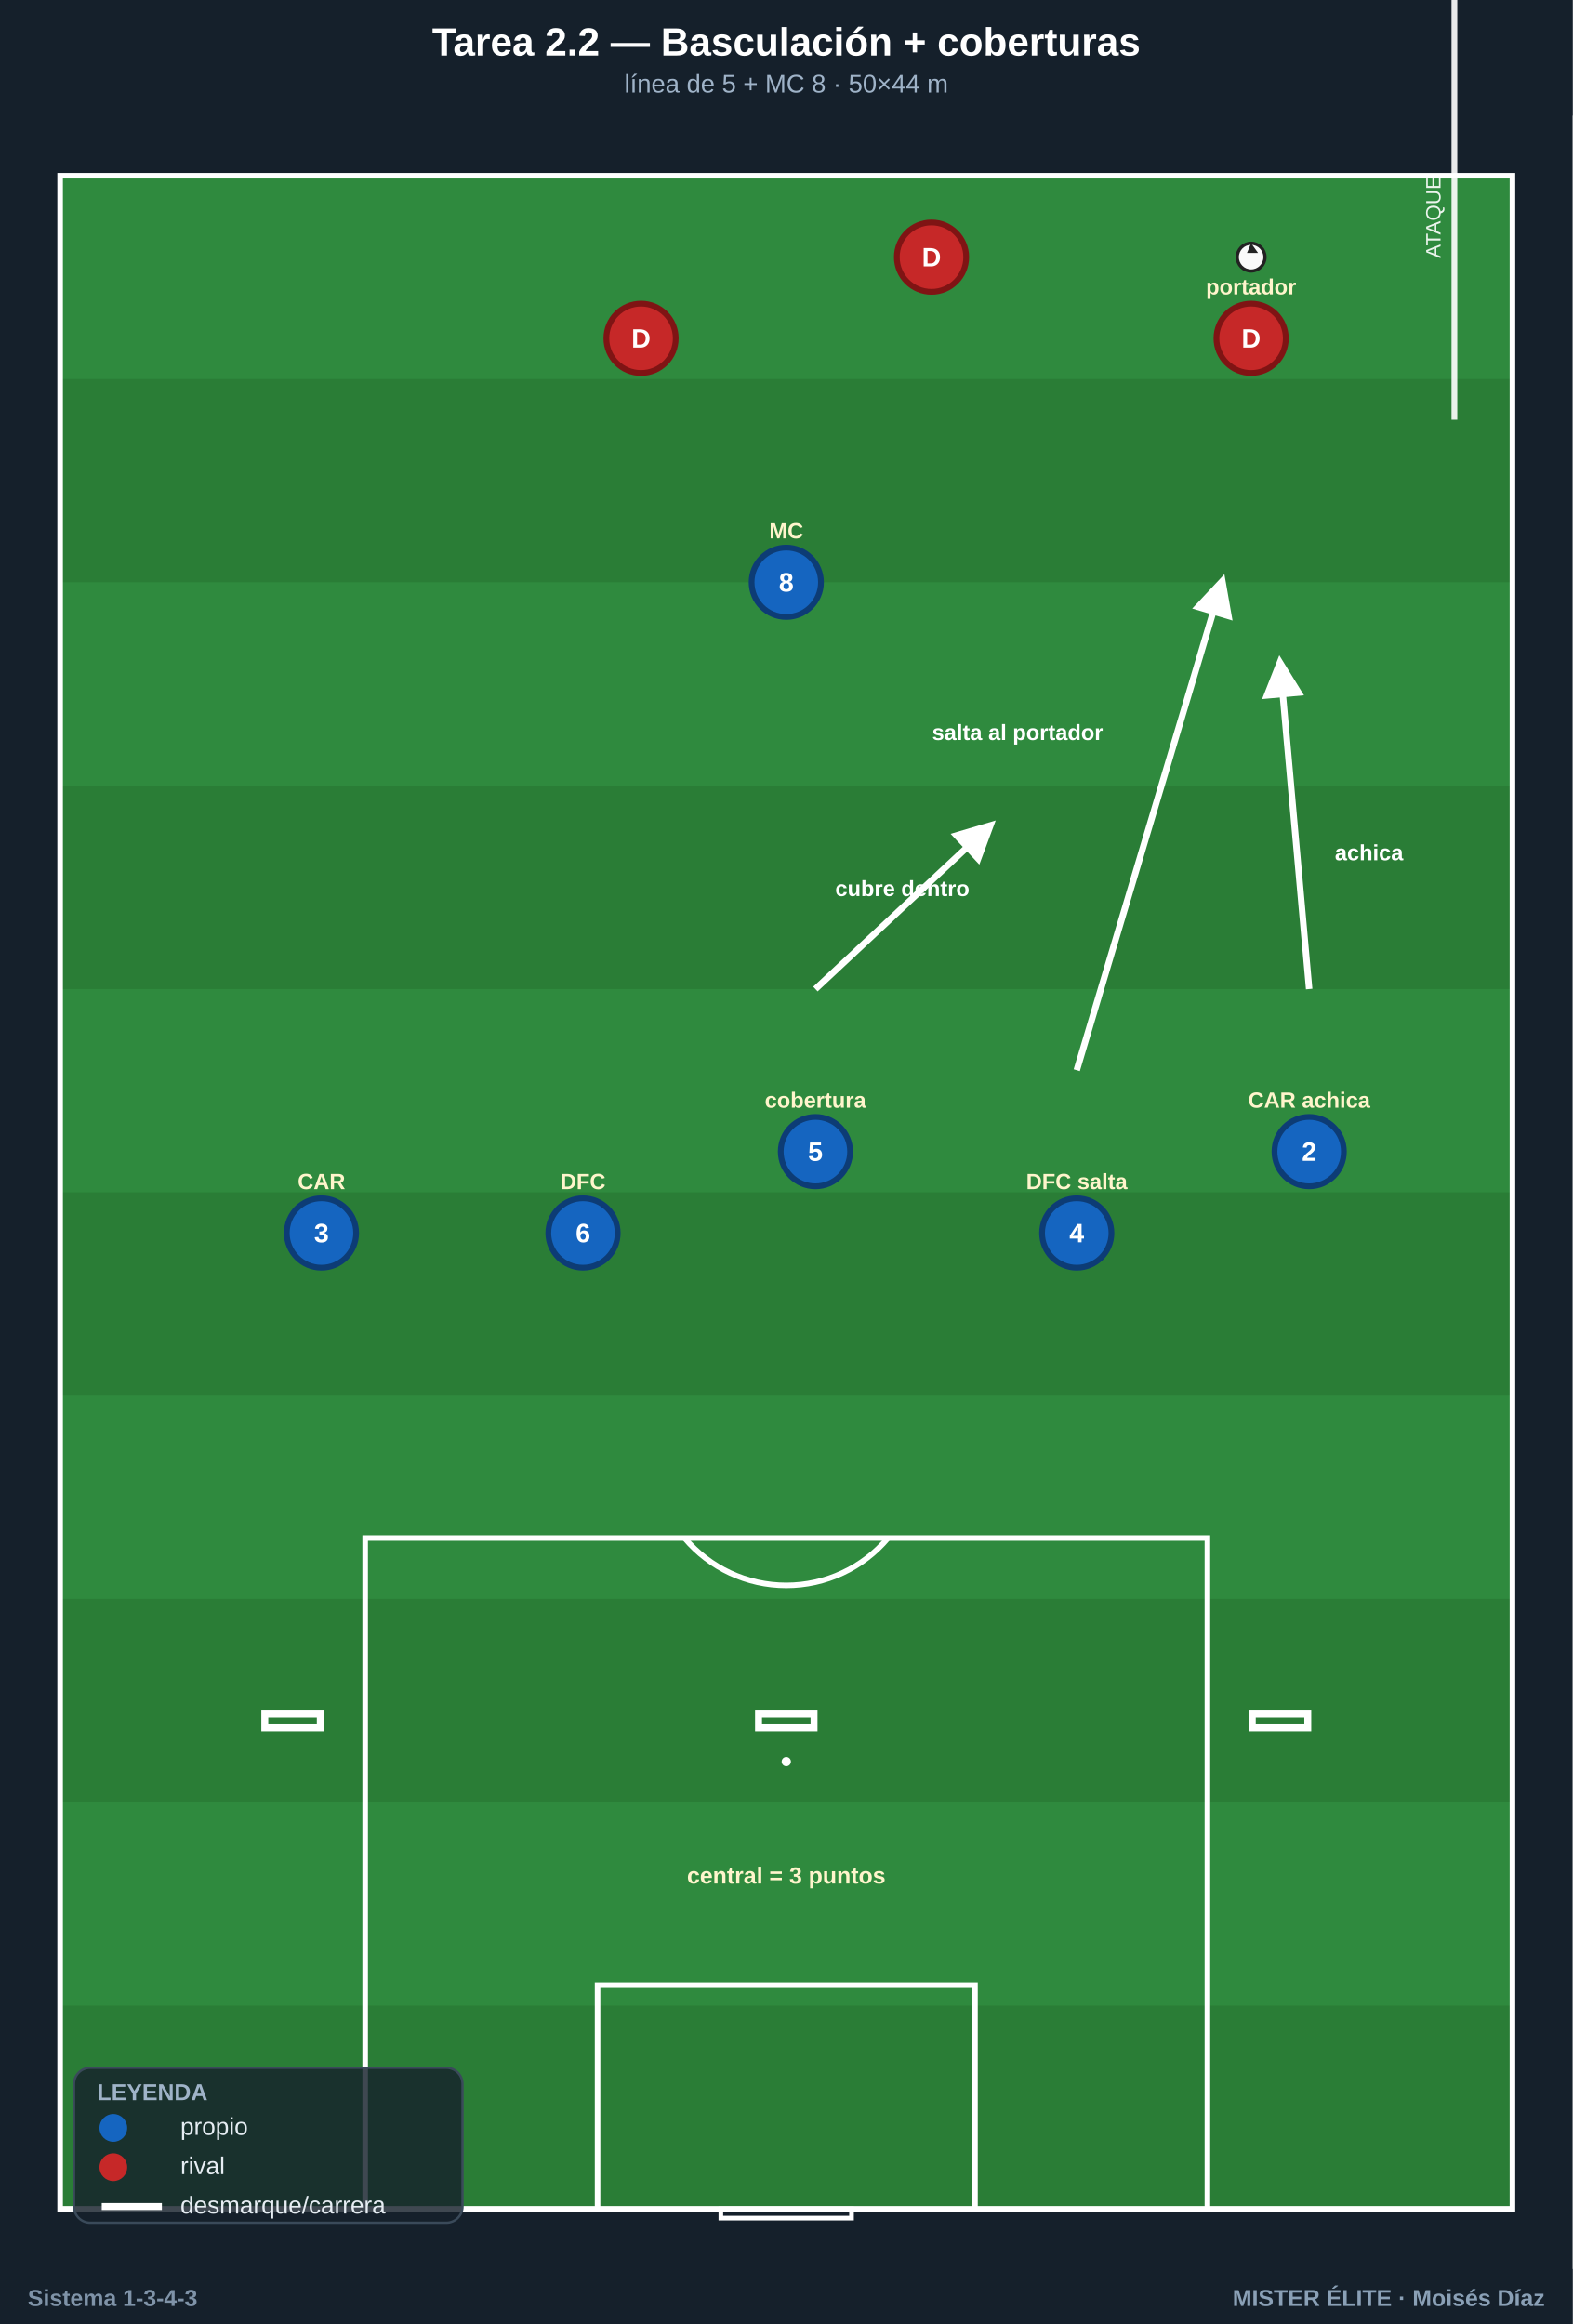
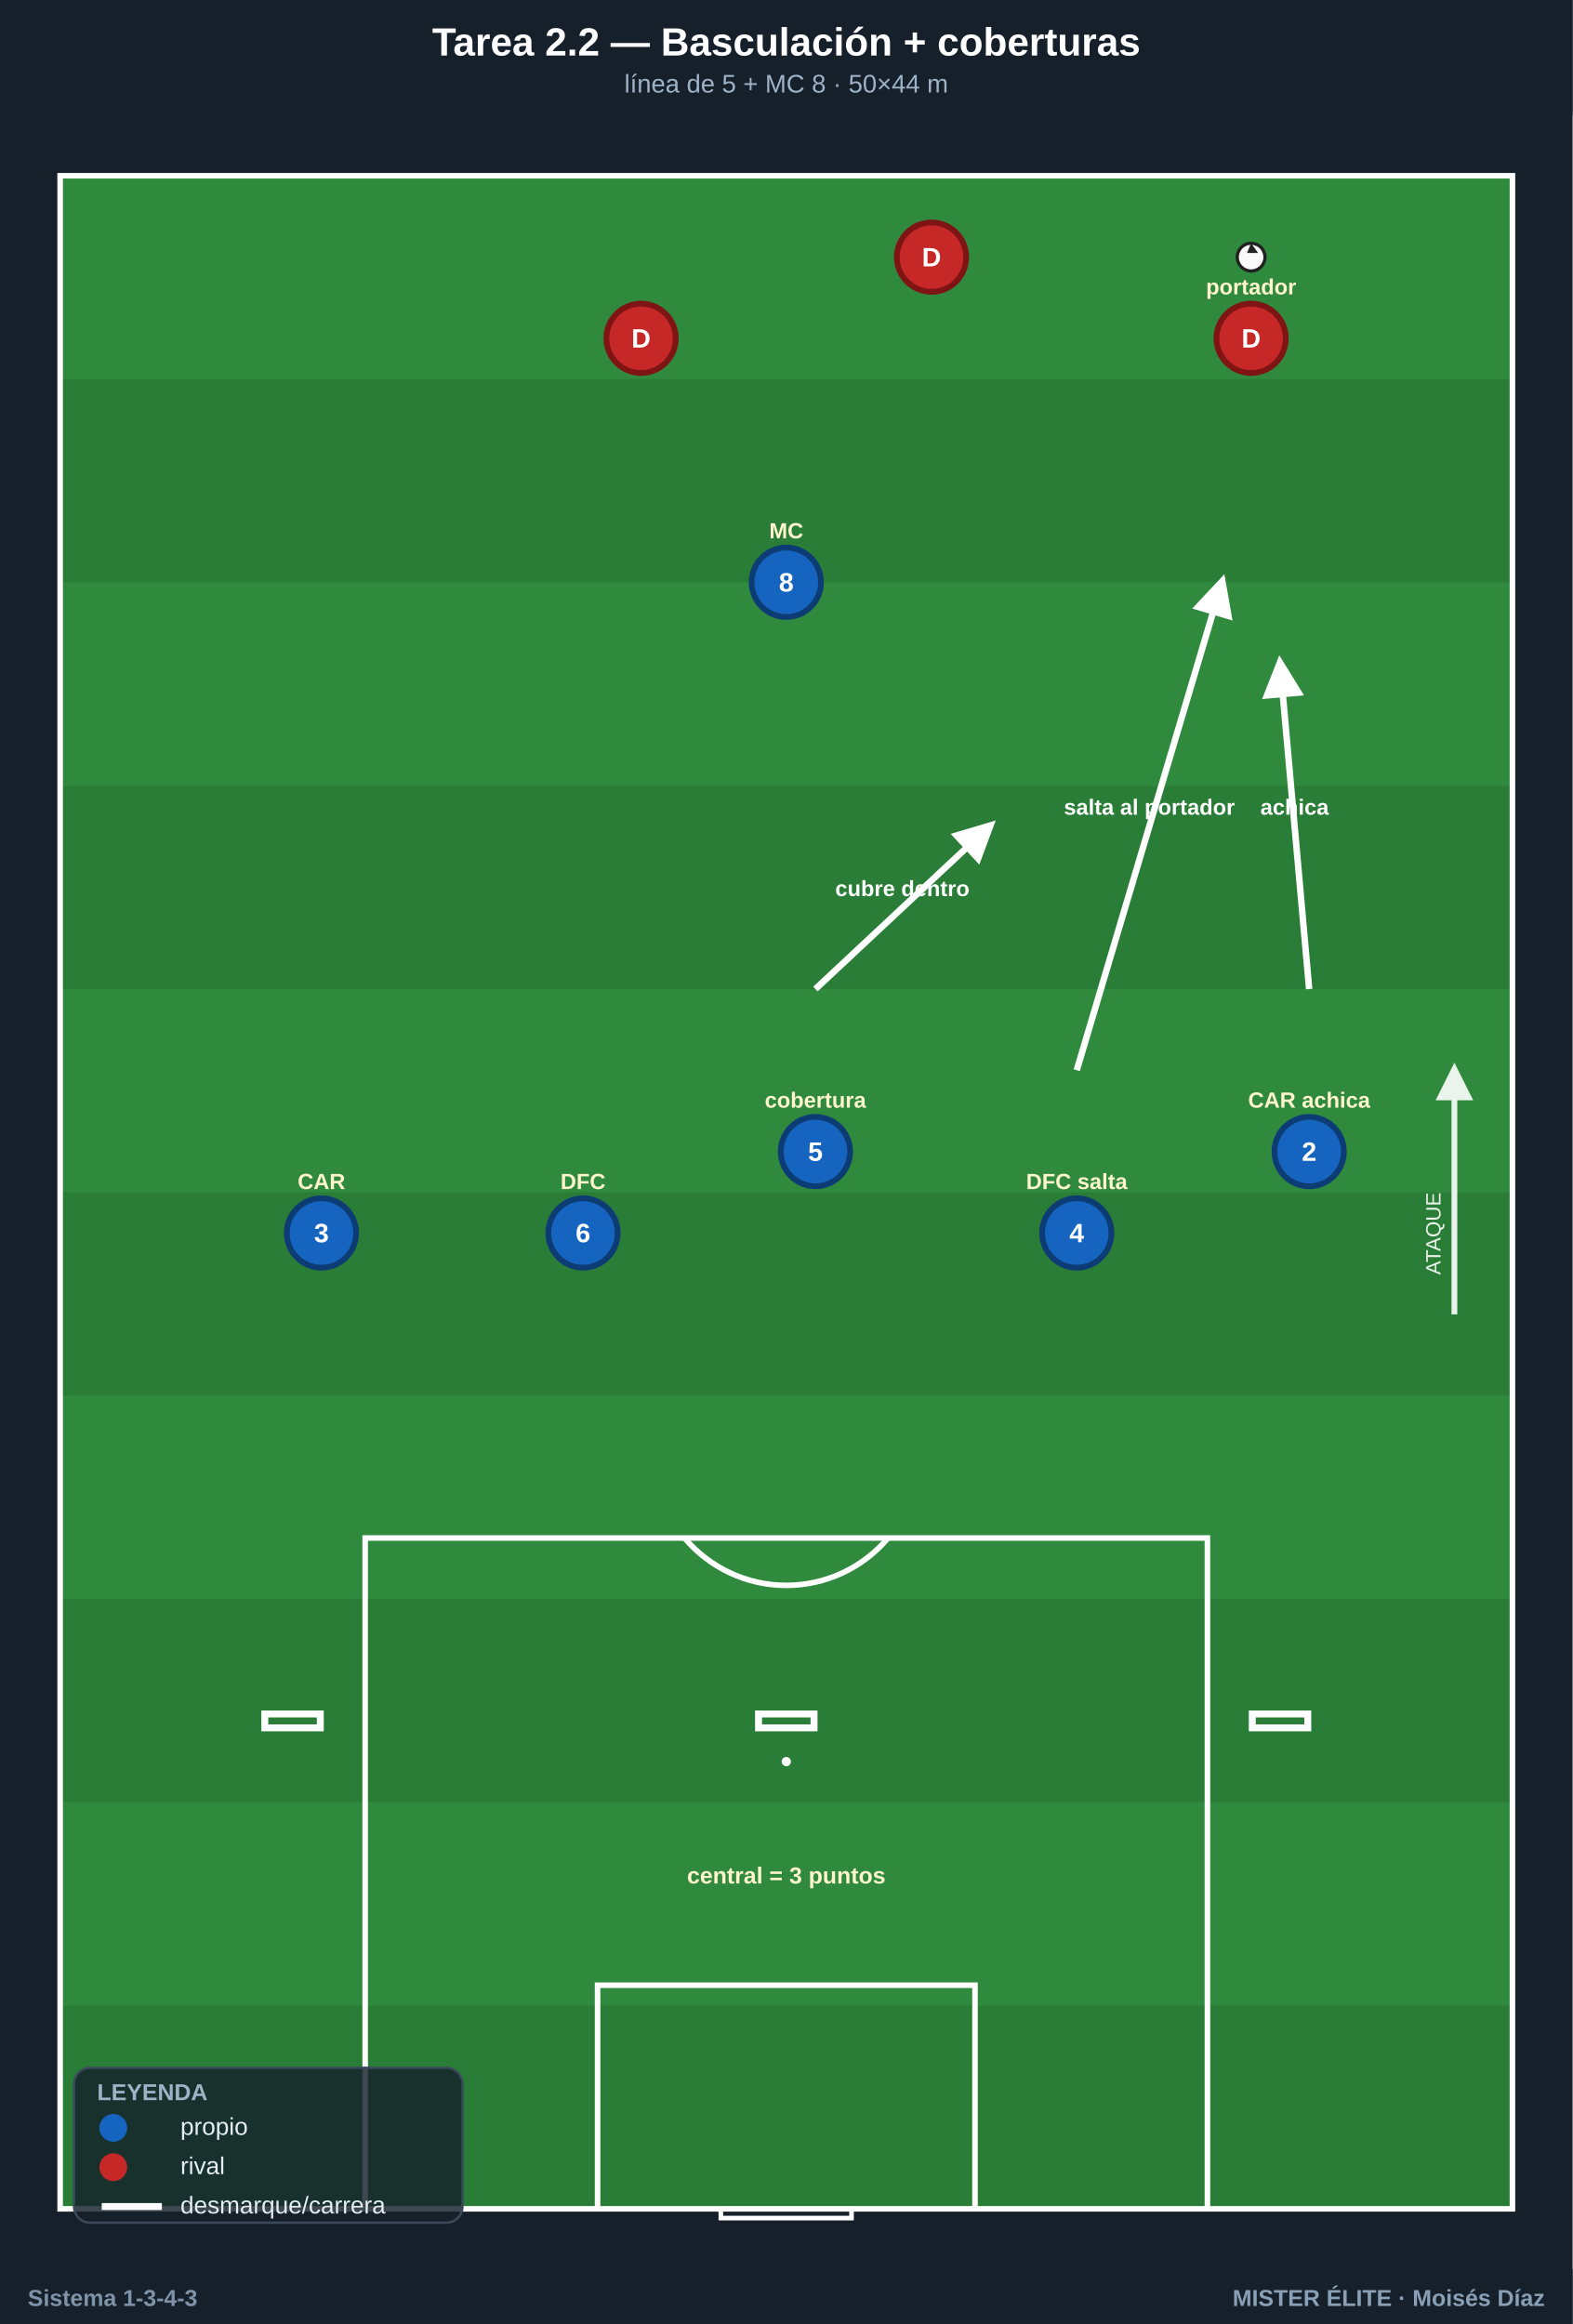
<svg xmlns="http://www.w3.org/2000/svg" viewBox="0 0 680 1005" width="680" height="1005" font-family="Segoe UI,Arial,sans-serif">
  <defs>
    <linearGradient id="sky" x1="0" y1="0" x2="0" y2="1">
      <stop offset="0" stop-color="#2f8a3e" />
      <stop offset="1" stop-color="#2b8139" />
    </linearGradient>
    <marker id="ah_pass" viewBox="0 0 10 10" refX="8" refY="5" markerWidth="6.5" markerHeight="6.5" orient="auto-start-reverse">
      <path d="M0,0 L10,5 L0,10 z" fill="#ffd54a" />
    </marker>
    <marker id="ah_run" viewBox="0 0 10 10" refX="8" refY="5" markerWidth="6.5" markerHeight="6.5" orient="auto-start-reverse">
      <path d="M0,0 L10,5 L0,10 z" fill="#ffffff" />
    </marker>
    <marker id="ah_drive" viewBox="0 0 10 10" refX="8" refY="5" markerWidth="6.5" markerHeight="6.5" orient="auto-start-reverse">
      <path d="M0,0 L10,5 L0,10 z" fill="#7ee0ff" />
    </marker>
    <marker id="ah_white" viewBox="0 0 10 10" refX="8" refY="5" markerWidth="6.5" markerHeight="6.5" orient="auto-start-reverse">
      <path d="M0,0 L10,5 L0,10 z" fill="#ffffff" />
    </marker>
  </defs>
  <rect x="0.0" y="0.0" width="680.0" height="1005.2" fill="#15202b" />
  <rect x="26.0" y="76.0" width="628.0" height="88.4" fill="#2f8a3e" />
  <rect x="26.0" y="163.9" width="628.0" height="88.4" fill="#2a7d36" />
  <rect x="26.0" y="251.8" width="628.0" height="88.4" fill="#2f8a3e" />
  <rect x="26.0" y="339.8" width="628.0" height="88.4" fill="#2a7d36" />
  <rect x="26.0" y="427.7" width="628.0" height="88.4" fill="#2f8a3e" />
  <rect x="26.0" y="515.6" width="628.0" height="88.4" fill="#2a7d36" />
  <rect x="26.0" y="603.5" width="628.0" height="88.4" fill="#2f8a3e" />
  <rect x="26.0" y="691.4" width="628.0" height="88.4" fill="#2a7d36" />
  <rect x="26.0" y="779.4" width="628.0" height="88.4" fill="#2f8a3e" />
  <rect x="26.0" y="867.3" width="628.0" height="88.4" fill="#2a7d36" />
  <rect x="26.0" y="76.0" width="628.0" height="879.2" fill="none" stroke="#ffffff" stroke-width="2.4" />
  <path d="M157.9,955.2 L157.9,665.1 L522.1,665.1 L522.1,955.2" fill="none" stroke="#ffffff" stroke-width="2.4" />
  <path d="M258.4,955.2 L258.4,858.5 L421.6,858.5 L421.6,955.2" fill="none" stroke="#ffffff" stroke-width="2.4" />
  <circle cx="340.0" cy="761.8" r="2.0" fill="#ffffff" />
  <rect x="311.7" y="955.2" width="56.5" height="4" fill="none" stroke="#ffffff" stroke-width="2" />
  <path d="M296.0,665.1 A57.5,57.5 0 0 0 384.0,665.1" fill="none" stroke="#ffffff" stroke-width="2.4" />
  <rect x="0.0" y="0.0" width="680.0" height="50.0" fill="#15202b" />
  <text x="340.0" y="24.0" font-family="Segoe UI,Arial,sans-serif" font-size="17" font-weight="800" fill="#ffffff" text-anchor="middle">Tarea 2.2 — Basculación + coberturas</text>
  <text x="340.0" y="40.0" font-family="Segoe UI,Arial,sans-serif" font-size="11" font-weight="500" fill="#9fb3c8" text-anchor="middle">línea de 5 + MC 8 · 50×44 m</text>
  <rect x="0.0" y="981.2" width="680.0" height="24.0" fill="#15202b" />
  <text x="668.0" y="997.2" font-family="Segoe UI,Arial,sans-serif" font-size="10" font-weight="700" fill="#8aa0b6" text-anchor="end">MISTER ÉLITE · Moisés Díaz</text>
  <text x="12.0" y="997.2" font-family="Segoe UI,Arial,sans-serif" font-size="10" font-weight="600" fill="#7f93a8" text-anchor="start">Sistema 1-3-4-3</text>
  <g opacity="0.9">
-     <line x1="628.9" y1="181.5" x2="628.9" y2="-29.5" stroke="#ffffff" stroke-width="2.5" marker-end="url(#ah_white)" />
-     <text x="622.9" y="76.0" font-family="Segoe UI,Arial" font-size="9" fill="#ffffff" text-anchor="end" transform="rotate(-90 622.9 76.0)">ATAQUE</text>
+     <line x1="628.9" y1="568.4" x2="628.9" y2="462.8" stroke="#ffffff" stroke-width="2.5" marker-end="url(#ah_white)" />
+     <text x="622.9" y="515.6" font-family="Segoe UI,Arial" font-size="9" fill="#ffffff" text-anchor="end" transform="rotate(-90 622.9 515.6)">ATAQUE</text>
  </g>
  <g>
    <circle cx="139.0" cy="533.2" r="15" fill="#1565c0" stroke="#0d3c75" stroke-width="2.5" />
    <text x="139.0" y="537.2" font-family="Segoe UI,Arial" font-size="11.5" font-weight="800" fill="#fff" text-anchor="middle">3</text>
  </g>
  <text x="139.0" y="514.2" font-family="Segoe UI,Arial,sans-serif" font-size="9.5" font-weight="600" fill="#fff5cc" text-anchor="middle">CAR</text>
  <g>
    <circle cx="252.1" cy="533.2" r="15" fill="#1565c0" stroke="#0d3c75" stroke-width="2.5" />
    <text x="252.1" y="537.2" font-family="Segoe UI,Arial" font-size="11.5" font-weight="800" fill="#fff" text-anchor="middle">6</text>
  </g>
  <text x="252.1" y="514.2" font-family="Segoe UI,Arial,sans-serif" font-size="9.5" font-weight="600" fill="#fff5cc" text-anchor="middle">DFC</text>
  <g>
    <circle cx="352.6" cy="498.0" r="15" fill="#1565c0" stroke="#0d3c75" stroke-width="2.5" />
    <text x="352.6" y="502.0" font-family="Segoe UI,Arial" font-size="11.5" font-weight="800" fill="#fff" text-anchor="middle">5</text>
  </g>
  <text x="352.6" y="479.0" font-family="Segoe UI,Arial,sans-serif" font-size="9.5" font-weight="600" fill="#fff5cc" text-anchor="middle">cobertura</text>
  <g>
    <circle cx="465.6" cy="533.2" r="15" fill="#1565c0" stroke="#0d3c75" stroke-width="2.5" />
    <text x="465.6" y="537.2" font-family="Segoe UI,Arial" font-size="11.5" font-weight="800" fill="#fff" text-anchor="middle">4</text>
  </g>
  <text x="465.6" y="514.2" font-family="Segoe UI,Arial,sans-serif" font-size="9.5" font-weight="600" fill="#fff5cc" text-anchor="middle">DFC salta</text>
  <g>
    <circle cx="566.1" cy="498.0" r="15" fill="#1565c0" stroke="#0d3c75" stroke-width="2.5" />
    <text x="566.1" y="502.0" font-family="Segoe UI,Arial" font-size="11.5" font-weight="800" fill="#fff" text-anchor="middle">2</text>
  </g>
  <text x="566.1" y="479.0" font-family="Segoe UI,Arial,sans-serif" font-size="9.5" font-weight="600" fill="#fff5cc" text-anchor="middle">CAR achica</text>
  <g>
    <circle cx="340.0" cy="251.8" r="15" fill="#1565c0" stroke="#0d3c75" stroke-width="2.5" />
    <text x="340.0" y="255.8" font-family="Segoe UI,Arial" font-size="11.5" font-weight="800" fill="#fff" text-anchor="middle">8</text>
  </g>
  <text x="340.0" y="232.8" font-family="Segoe UI,Arial,sans-serif" font-size="9.5" font-weight="600" fill="#fff5cc" text-anchor="middle">MC</text>
  <line x1="465.6" y1="462.8" x2="528.4" y2="251.8" stroke="#ffffff" stroke-width="2.8" marker-end="url(#ah_run)" />
-   <text x="440.0" y="320.0" font-family="Segoe UI,Arial,sans-serif" font-size="9.5" font-weight="700" fill="#ffffff" text-anchor="middle">salta al portador</text>
+   <text x="497.0" y="352.3" font-family="Segoe UI,Arial,sans-serif" font-size="9.5" font-weight="700" fill="#ffffff" text-anchor="middle">salta al portador</text>
  <line x1="352.6" y1="427.7" x2="427.9" y2="357.3" stroke="#ffffff" stroke-width="2.8" marker-end="url(#ah_run)" />
  <text x="390.2" y="387.5" font-family="Segoe UI,Arial,sans-serif" font-size="9.5" font-weight="700" fill="#ffffff" text-anchor="middle">cubre dentro</text>
  <line x1="566.1" y1="427.7" x2="553.5" y2="287.0" stroke="#ffffff" stroke-width="2.8" marker-end="url(#ah_run)" />
-   <text x="592.0" y="372.0" font-family="Segoe UI,Arial,sans-serif" font-size="9.5" font-weight="700" fill="#ffffff" text-anchor="middle">achica</text>
+   <text x="559.8" y="352.3" font-family="Segoe UI,Arial,sans-serif" font-size="9.5" font-weight="700" fill="#ffffff" text-anchor="middle">achica</text>
  <g>
    <circle cx="541.0" cy="146.3" r="15" fill="#c62828" stroke="#7f1414" stroke-width="2.5" />
    <text x="541.0" y="150.3" font-family="Segoe UI,Arial" font-size="11.5" font-weight="800" fill="#fff" text-anchor="middle">D</text>
  </g>
  <text x="541.0" y="127.3" font-family="Segoe UI,Arial,sans-serif" font-size="9.5" font-weight="600" fill="#fff5cc" text-anchor="middle">portador</text>
  <g>
    <circle cx="402.8" cy="111.2" r="15" fill="#c62828" stroke="#7f1414" stroke-width="2.5" />
    <text x="402.8" y="115.2" font-family="Segoe UI,Arial" font-size="11.5" font-weight="800" fill="#fff" text-anchor="middle">D</text>
  </g>
  <g>
    <circle cx="277.2" cy="146.3" r="15" fill="#c62828" stroke="#7f1414" stroke-width="2.5" />
    <text x="277.2" y="150.3" font-family="Segoe UI,Arial" font-size="11.5" font-weight="800" fill="#fff" text-anchor="middle">D</text>
  </g>
  <circle cx="541.0" cy="111.2" r="6.0" fill="#fafafa" stroke="#222" stroke-width="1.4" />
  <path d="M541.0,105.2 l3.0,4.2 l-4.8,0 z" fill="#222" />
  <rect x="114.5" y="741.2" width="24" height="6" fill="none" stroke="#fff" stroke-width="3" />
  <rect x="328.0" y="741.2" width="24" height="6" fill="none" stroke="#fff" stroke-width="3" />
  <rect x="541.5" y="741.2" width="24" height="6" fill="none" stroke="#fff" stroke-width="3" />
  <text x="340.0" y="814.5" font-family="Segoe UI,Arial,sans-serif" font-size="10" font-weight="600" fill="#fff5cc" text-anchor="middle">central = 3 puntos</text>
  <g>
    <rect x="32" y="894.2" width="168" height="67" rx="7" fill="#15202b" fill-opacity="0.82" stroke="#3a4a5a" stroke-width="1" />
    <text x="42" y="908.2" font-family="Segoe UI,Arial" font-size="10" font-weight="800" fill="#9fb3c8">LEYENDA</text>
    <circle cx="49" cy="920.2" r="6" fill="#1565c0" />
    <text x="78" y="923.2" font-family="Segoe UI,Arial" font-size="10.5" fill="#e6edf3">propio</text>
    <circle cx="49" cy="937.2" r="6" fill="#c62828" />
    <text x="78" y="940.2" font-family="Segoe UI,Arial" font-size="10.5" fill="#e6edf3">rival</text>
    <line x1="44" y1="954.2" x2="70" y2="954.2" stroke="#ffffff" stroke-width="3" />
    <text x="78" y="957.2" font-family="Segoe UI,Arial" font-size="10.5" fill="#e6edf3">desmarque/carrera</text>
  </g>
</svg>
